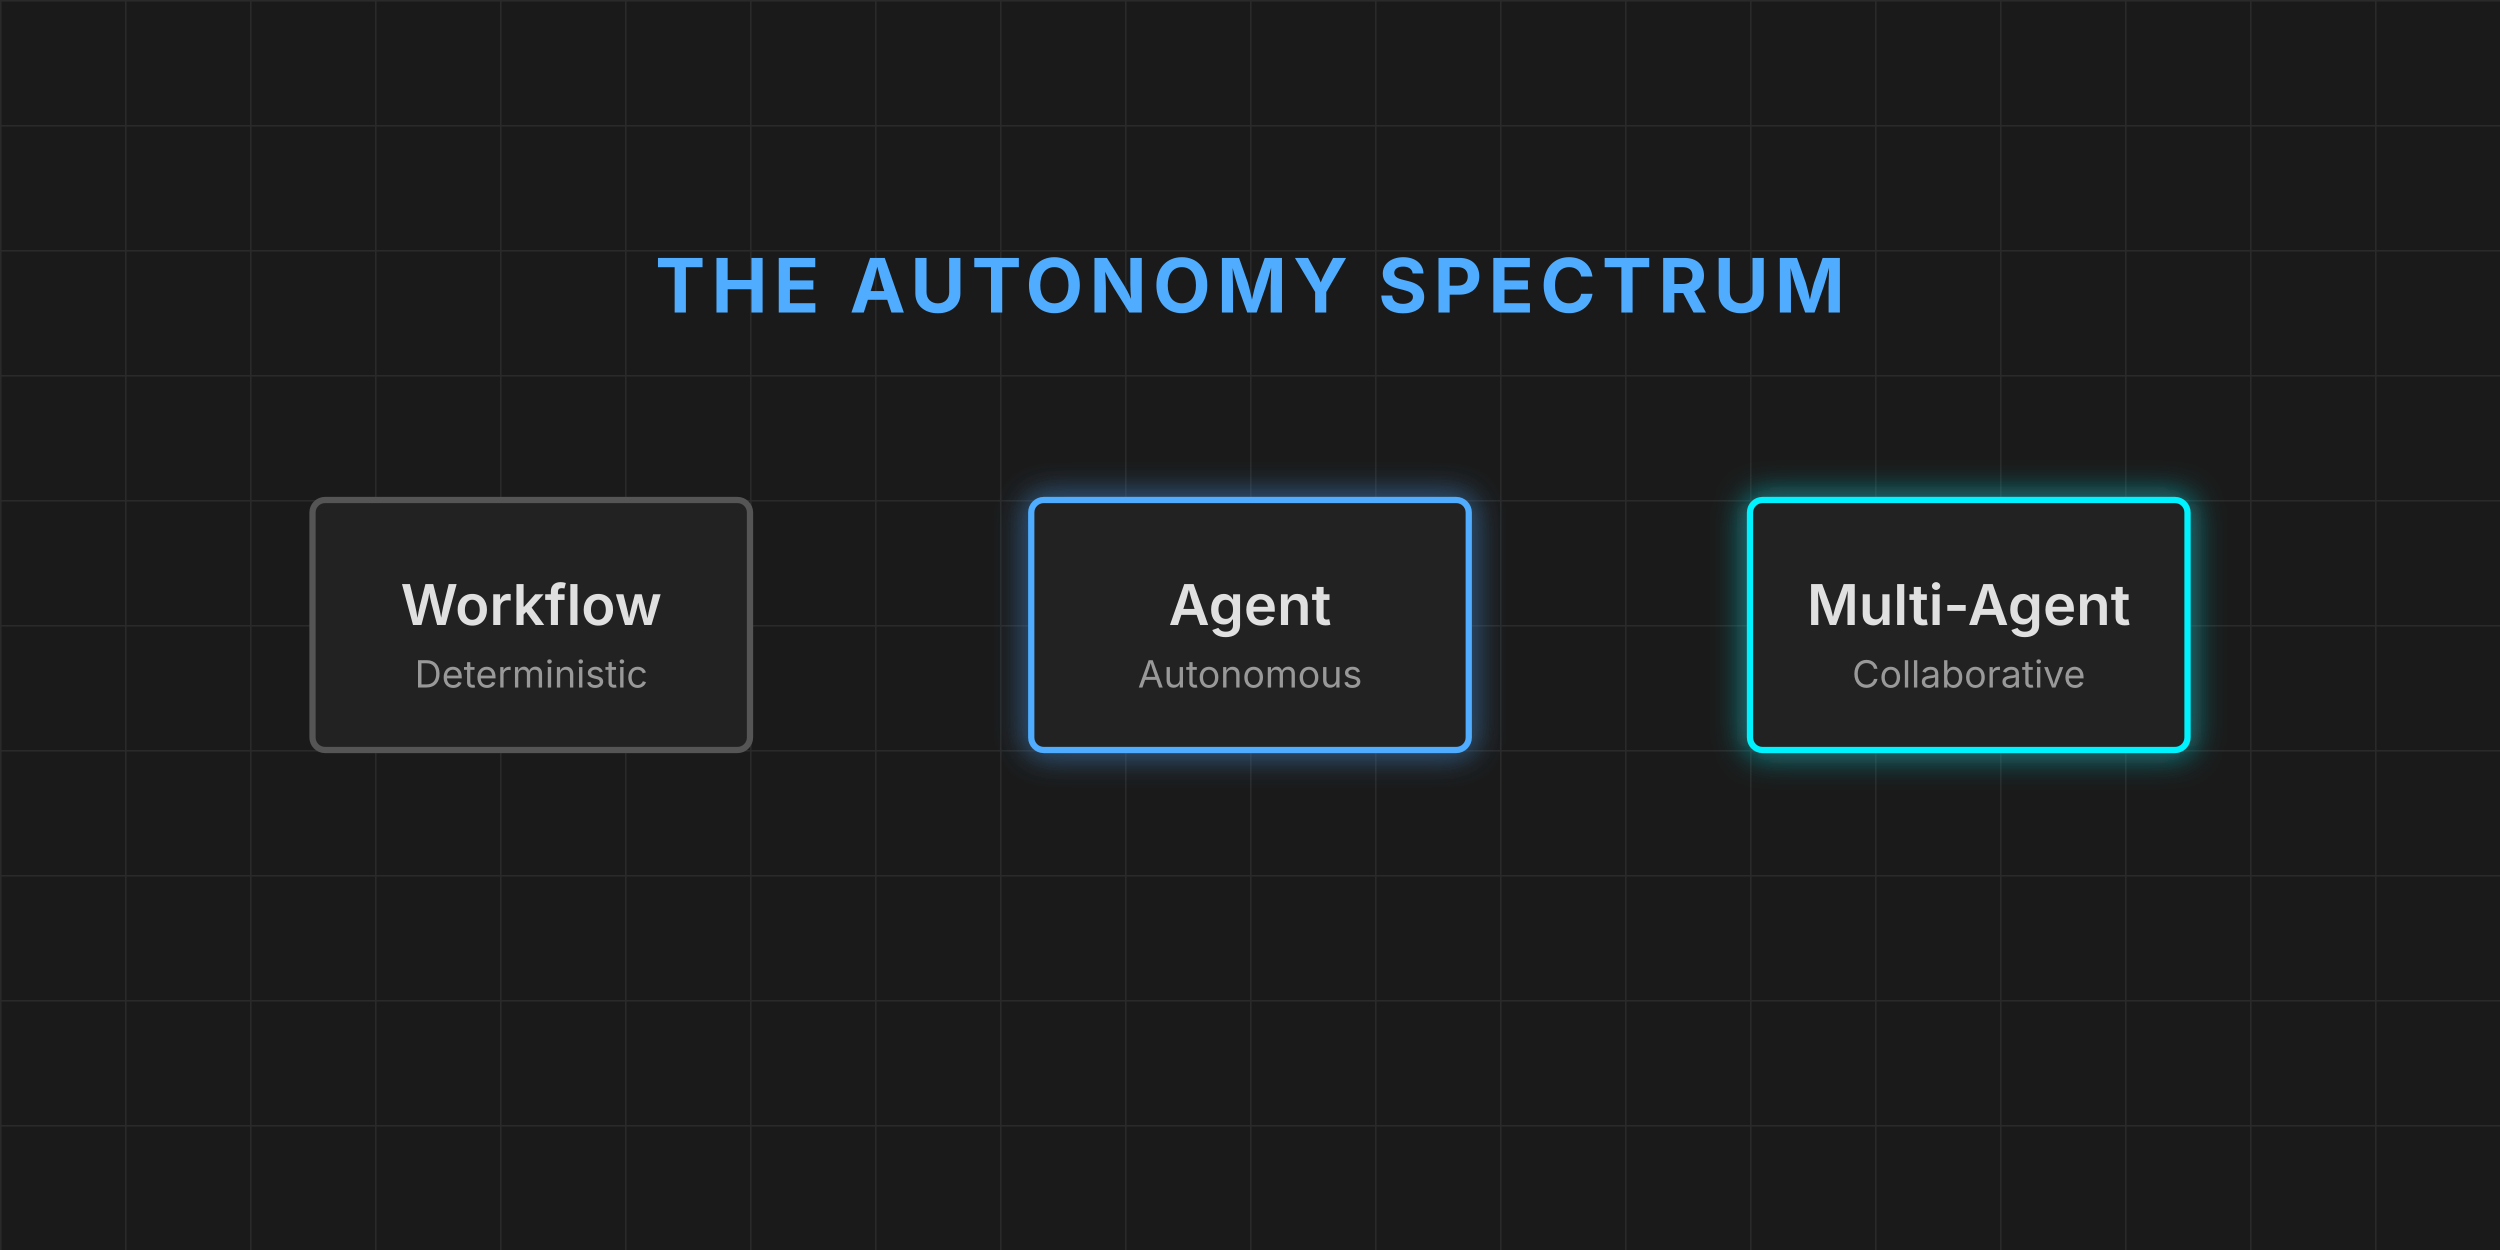
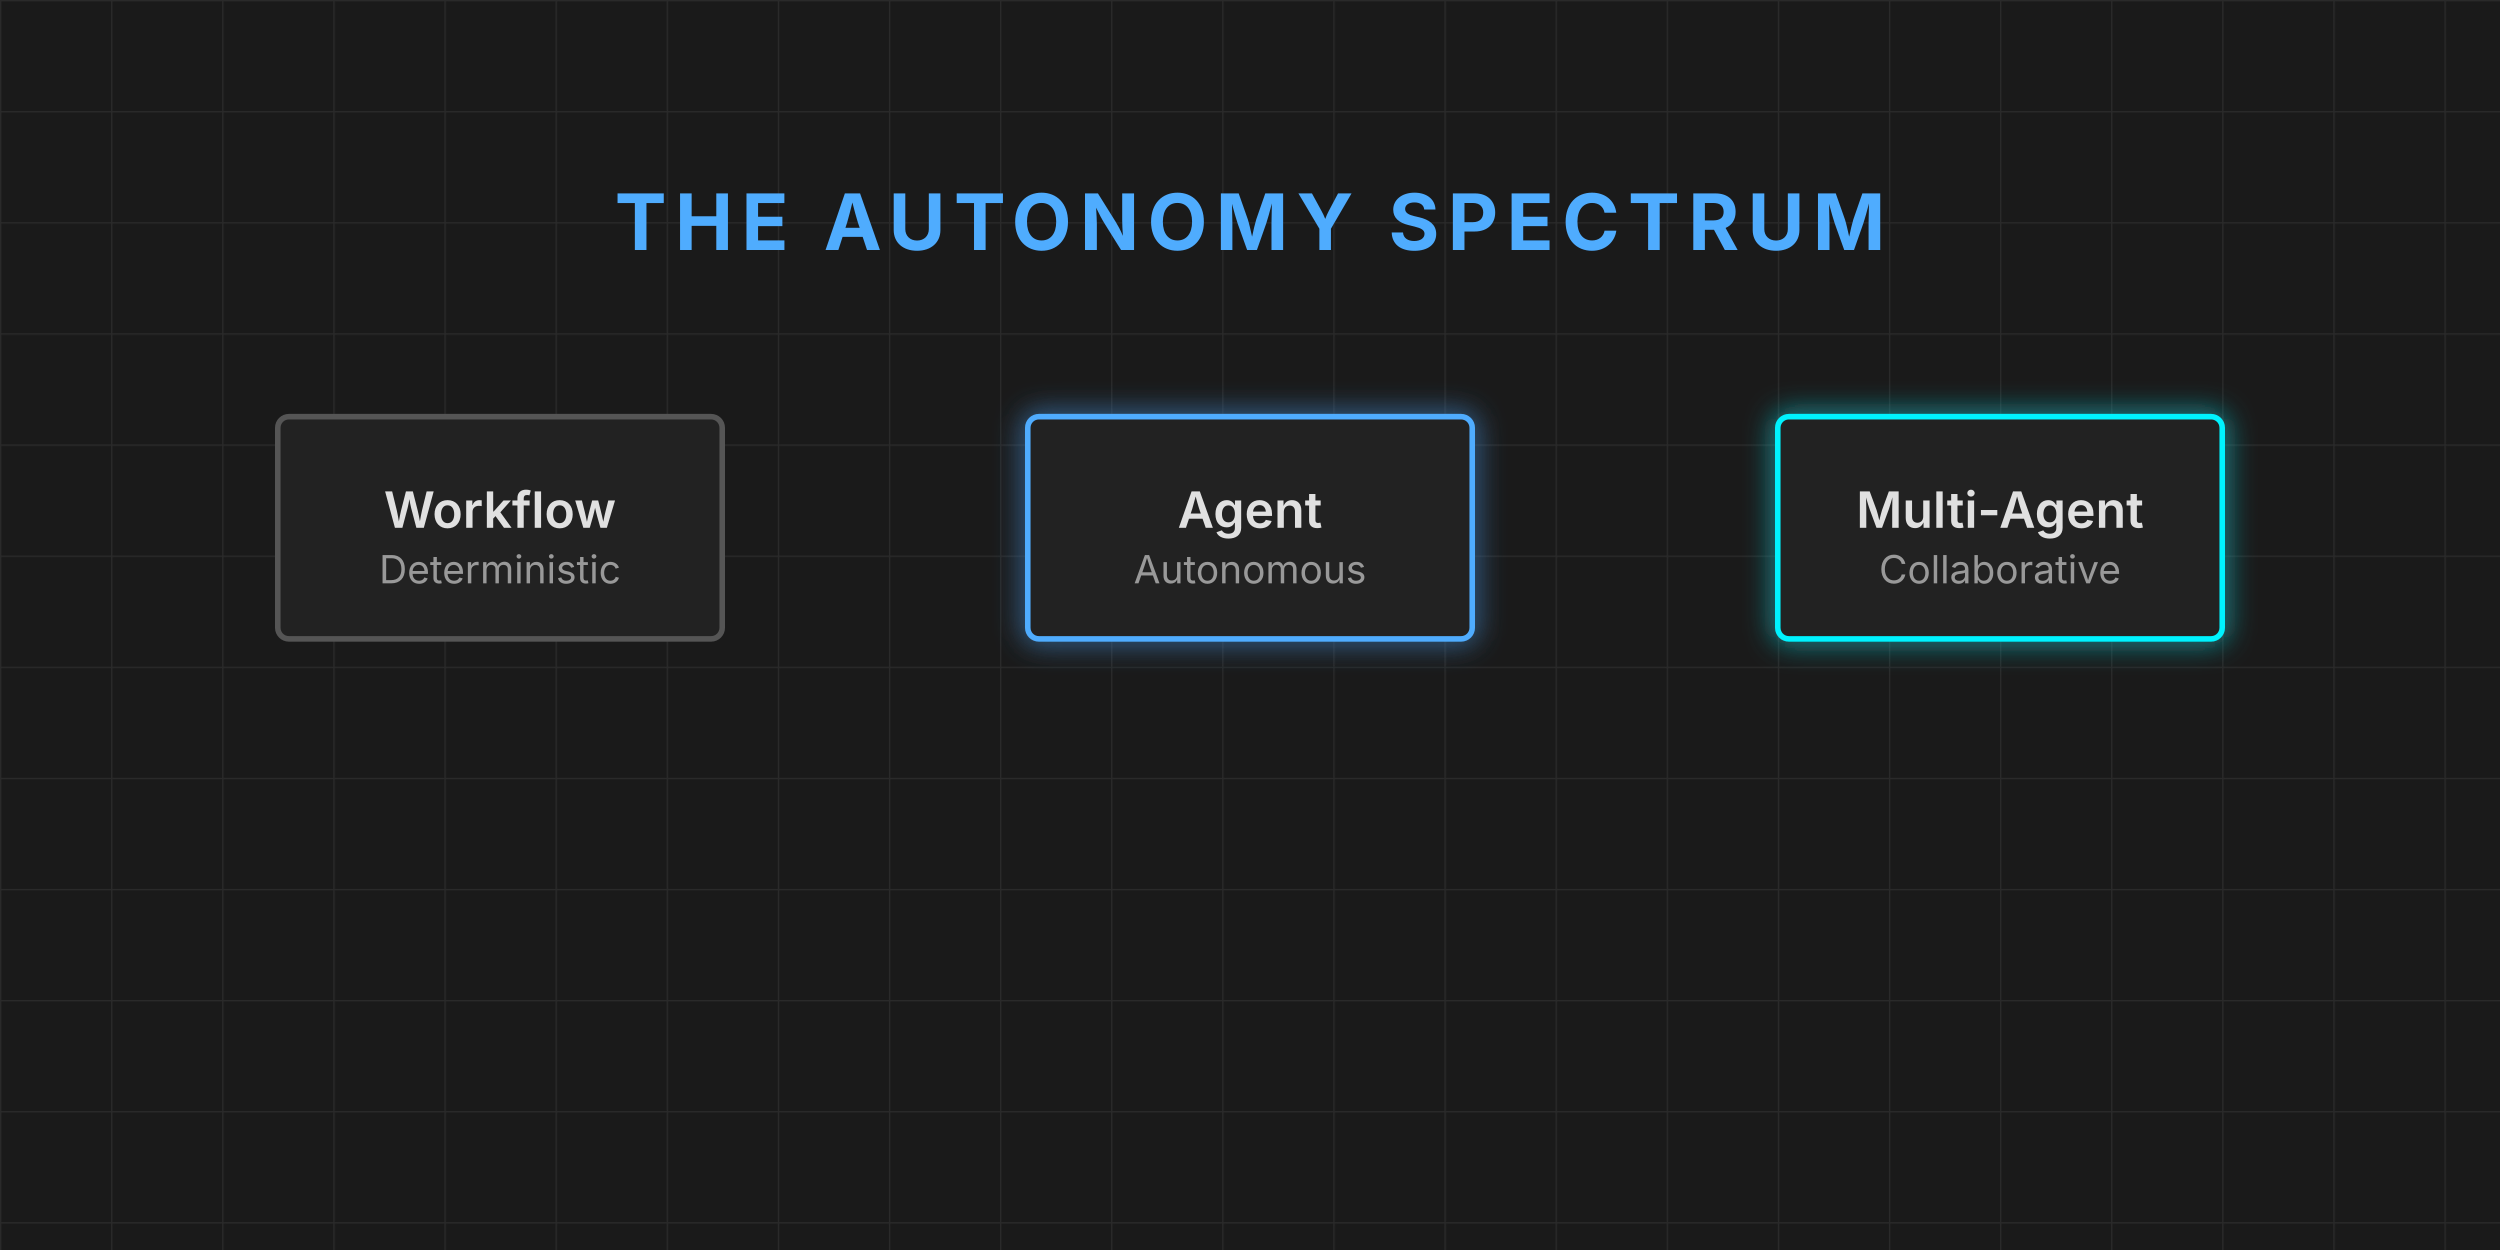
- <svg xmlns="http://www.w3.org/2000/svg" viewBox="0 0 800 400" width="100%" height="100%" style="background-color: #1a1a1a; font-family: system-ui, -apple-system, sans-serif;">
+ <svg xmlns="http://www.w3.org/2000/svg" viewBox="0 0 900 450" width="100%" height="100%" style="background-color: #1a1a1a; font-family: system-ui, -apple-system, sans-serif;">
  <defs>
    <pattern id="grid" width="40" height="40" patternUnits="userSpaceOnUse">
      <path d="M 40 0 L 0 0 0 40" fill="none" stroke="#2a2a2a" stroke-width="1" />
    </pattern>
    <linearGradient id="glowCyan" x1="0%" y1="0%" x2="100%" y2="100%">
      <stop offset="0%" stop-color="#00f2fe" />
      <stop offset="100%" stop-color="#4facfe" />
    </linearGradient>
    <linearGradient id="lineGrad" x1="0%" y1="0%" x2="100%" y2="0%">
      <stop offset="0%" stop-color="#444444" />
      <stop offset="50%" stop-color="#4facfe" />
      <stop offset="100%" stop-color="#444444" />
    </linearGradient>
    <filter id="glow" x="-20%" y="-20%" width="140%" height="140%">
      <feGaussianBlur stdDeviation="5" result="blur" />
      <feComposite in="SourceGraphic" in2="blur" operator="over" />
    </filter>
  </defs>
  <rect width="100%" height="100%" fill="#1a1a1a" />
  <rect width="100%" height="100%" fill="url(#grid)" />
  <g transform="translate(100, 150)">
-     <path d="M 100 50 L 500 50" fill="none" stroke="url(#glowCyan)" stroke-width="4" opacity="0.7" />
-     <rect x="0" y="10" width="140" height="80" rx="4" fill="#222" stroke="#555" stroke-width="2" />
-     <text x="70" y="50" fill="#e0e0e0" font-size="18" font-weight="600" text-anchor="middle">Workflow</text>
-     <text x="70" y="70" fill="#999" font-size="12" text-anchor="middle">Deterministic</text>
-     <rect x="230" y="10" width="140" height="80" rx="4" fill="#222" stroke="#4facfe" stroke-width="2" filter="url(#glow)" />
-     <text x="300" y="50" fill="#e0e0e0" font-size="18" font-weight="600" text-anchor="middle">Agent</text>
-     <text x="300" y="70" fill="#999" font-size="12" text-anchor="middle">Autonomous</text>
-     <rect x="460" y="10" width="140" height="80" rx="4" fill="#222" stroke="#00f2fe" stroke-width="2" filter="url(#glow)" />
-     <text x="530" y="50" fill="#e0e0e0" font-size="18" font-weight="600" text-anchor="middle">Multi-Agent</text>
-     <text x="530" y="70" fill="#999" font-size="12" text-anchor="middle">Collaborative</text>
-     <text x="300" y="-50" fill="#4facfe" font-size="24" font-weight="700" text-anchor="middle" letter-spacing="2">THE AUTONOMY SPECTRUM</text>
+     <path d="M 70 40 L 630 40" fill="none" stroke="url(#glowCyan)" stroke-width="4" opacity="0.7" />
+     <rect x="0" y="0" width="160" height="80" rx="4" fill="#222" stroke="#555" stroke-width="2" />
+     <text x="80" y="40" fill="#e0e0e0" font-size="18" font-weight="600" text-anchor="middle">Workflow</text>
+     <text x="80" y="60" fill="#999" font-size="14" text-anchor="middle">Deterministic</text>
+     <rect x="270" y="0" width="160" height="80" rx="4" fill="#222" stroke="#4facfe" stroke-width="2" filter="url(#glow)" />
+     <text x="350" y="40" fill="#e0e0e0" font-size="18" font-weight="600" text-anchor="middle">Agent</text>
+     <text x="350" y="60" fill="#999" font-size="14" text-anchor="middle">Autonomous</text>
+     <rect x="540" y="0" width="160" height="80" rx="4" fill="#222" stroke="#00f2fe" stroke-width="2" filter="url(#glow)" />
+     <text x="620" y="40" fill="#e0e0e0" font-size="18" font-weight="600" text-anchor="middle">Multi-Agent</text>
+     <text x="620" y="60" fill="#999" font-size="14" text-anchor="middle">Collaborative</text>
+     <text x="350" y="-60" fill="#4facfe" font-size="28" font-weight="700" text-anchor="middle" letter-spacing="3">THE AUTONOMY SPECTRUM</text>
  </g>
</svg>
